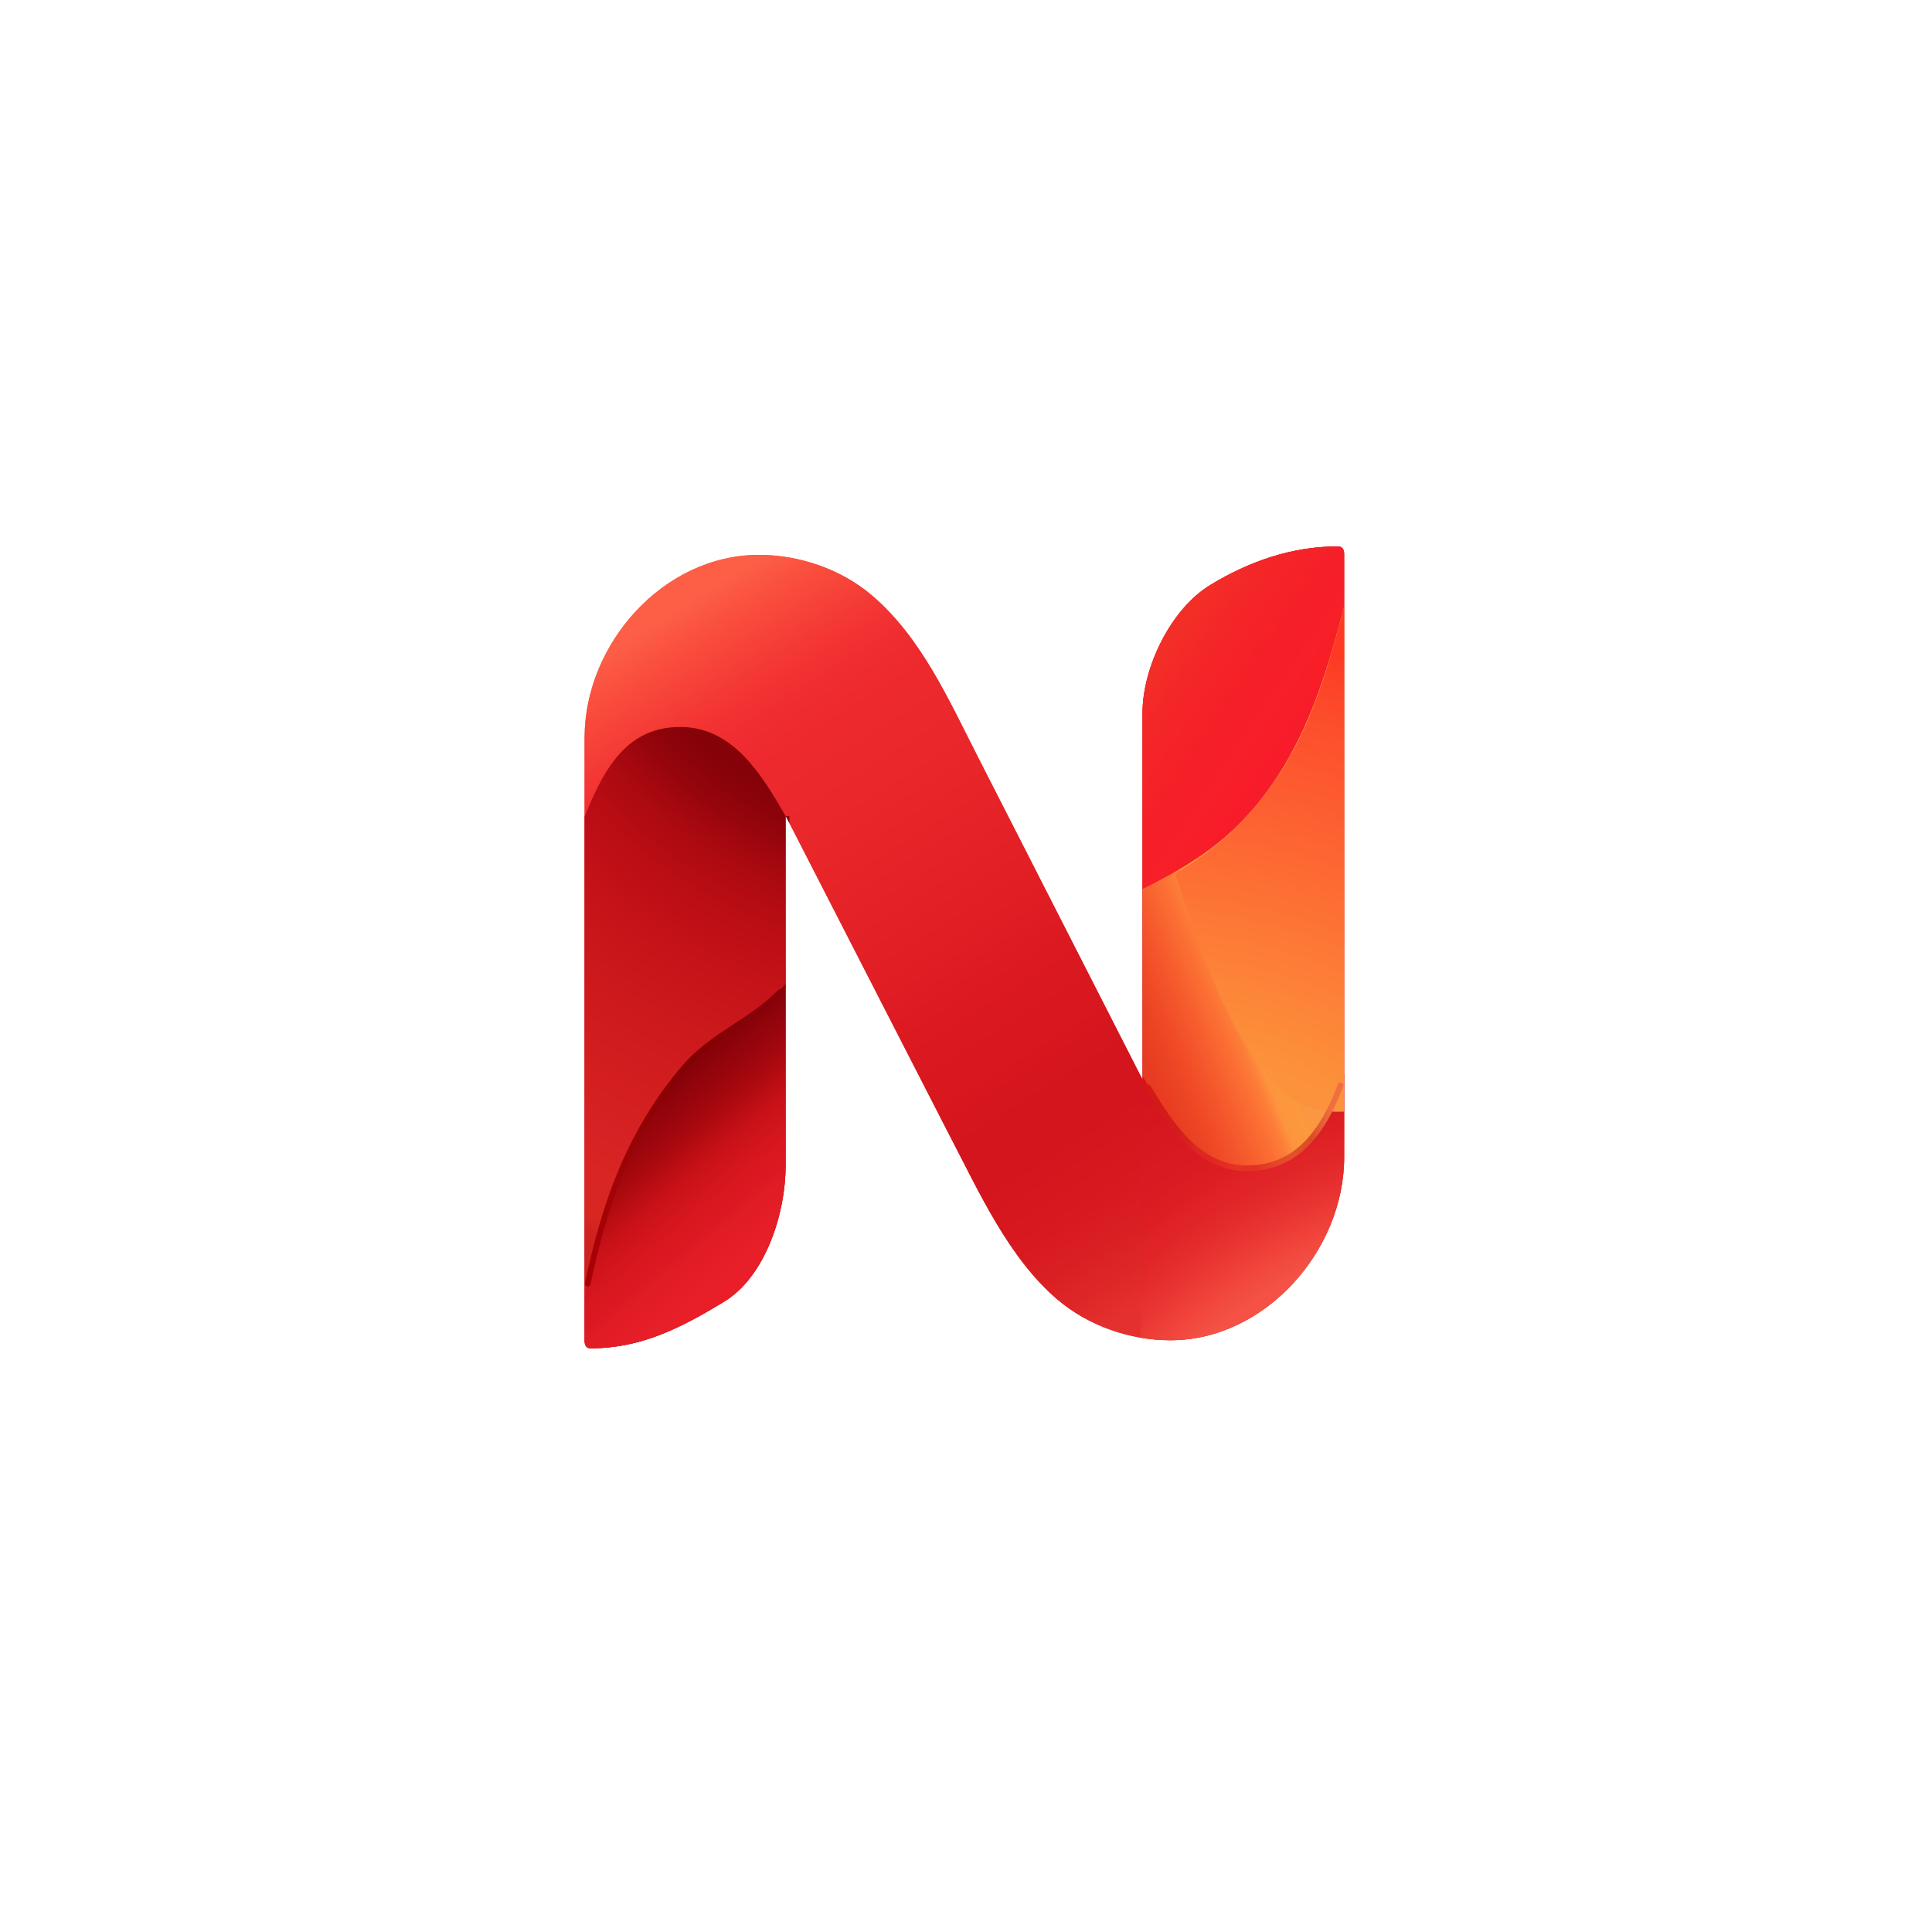
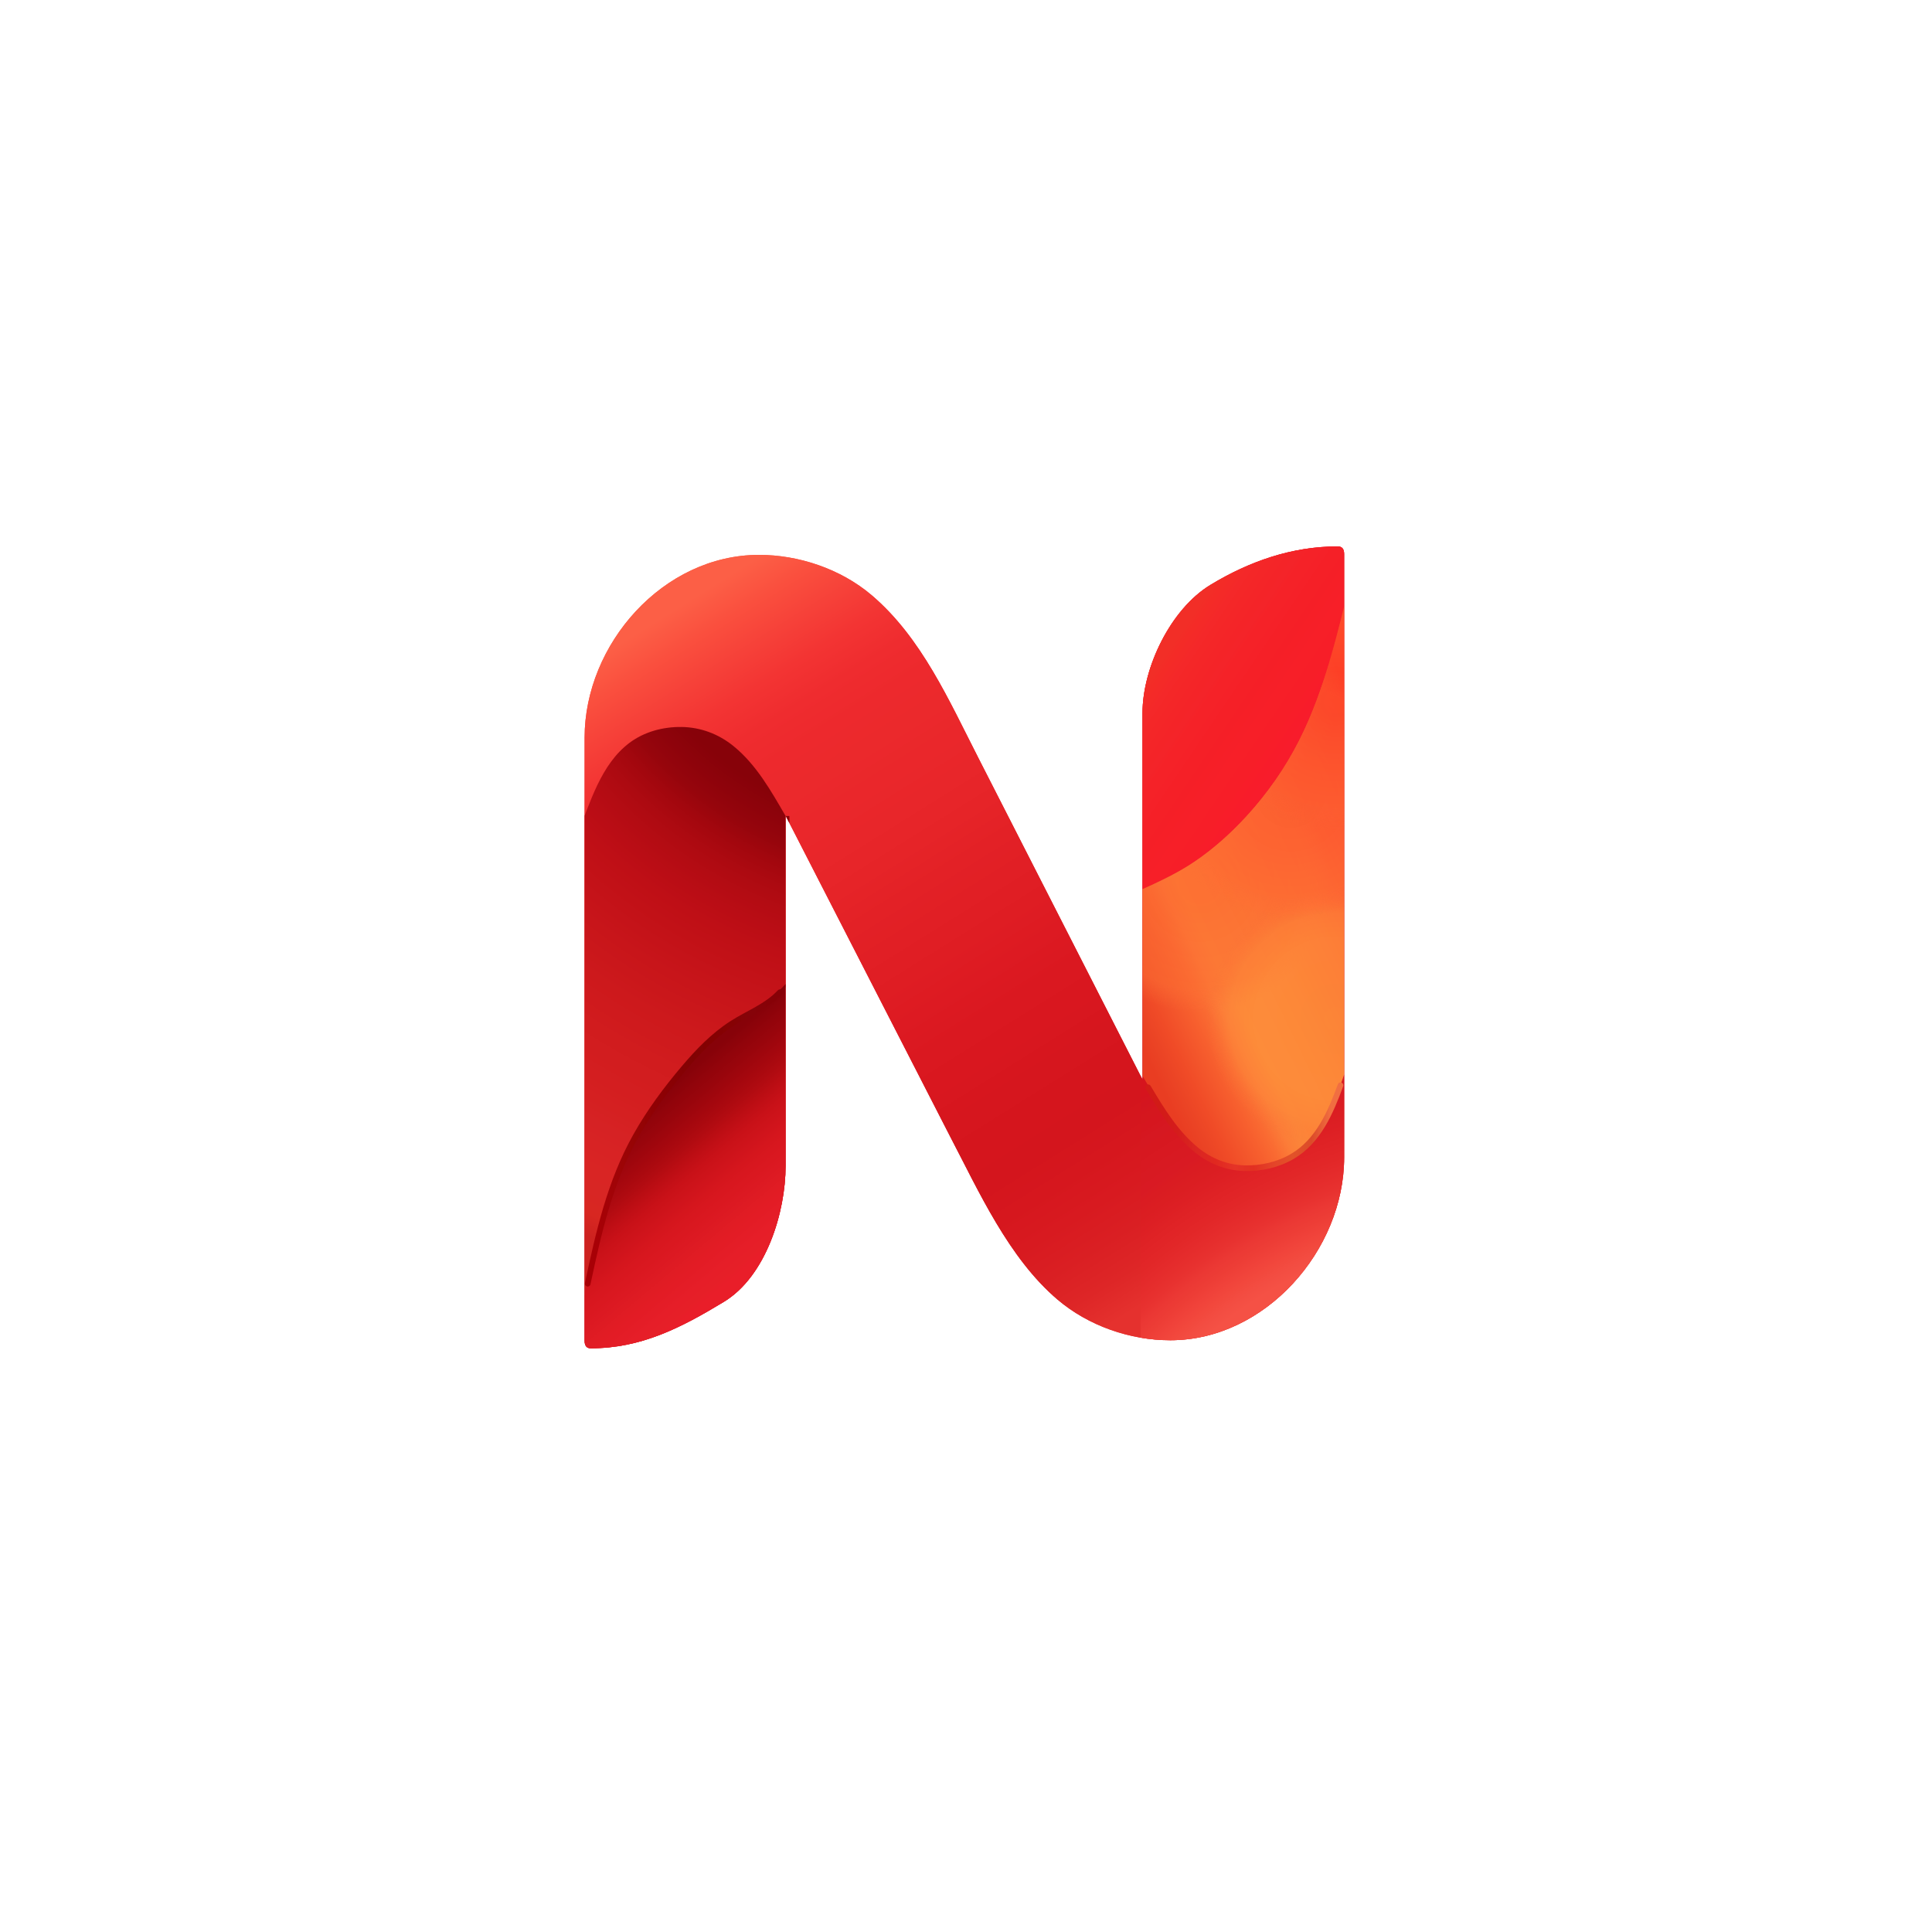
<svg xmlns="http://www.w3.org/2000/svg" viewBox="0 0 1024 1024">
  <defs>
    <linearGradient id="g_face" gradientUnits="userSpaceOnUse" x1="240.4" y1="384.7" x2="486.0" y2="777.7">
      <stop offset="0.021" stop-color="rgb(252,95,70)" />
      <stop offset="0.062" stop-color="rgb(250,79,62)" />
      <stop offset="0.104" stop-color="rgb(246,65,57)" />
      <stop offset="0.146" stop-color="rgb(243,52,51)" />
      <stop offset="0.188" stop-color="rgb(239,44,47)" />
      <stop offset="0.229" stop-color="rgb(237,41,45)" />
      <stop offset="0.271" stop-color="rgb(235,41,44)" />
      <stop offset="0.312" stop-color="rgb(234,39,43)" />
      <stop offset="0.354" stop-color="rgb(232,38,42)" />
      <stop offset="0.396" stop-color="rgb(230,36,40)" />
      <stop offset="0.438" stop-color="rgb(227,33,38)" />
      <stop offset="0.479" stop-color="rgb(225,31,37)" />
      <stop offset="0.521" stop-color="rgb(223,29,35)" />
      <stop offset="0.562" stop-color="rgb(221,26,34)" />
      <stop offset="0.604" stop-color="rgb(218,24,32)" />
      <stop offset="0.646" stop-color="rgb(217,23,31)" />
      <stop offset="0.688" stop-color="rgb(214,22,30)" />
      <stop offset="0.729" stop-color="rgb(213,21,29)" />
      <stop offset="0.771" stop-color="rgb(212,21,29)" />
      <stop offset="0.812" stop-color="rgb(214,23,30)" />
      <stop offset="0.854" stop-color="rgb(216,26,32)" />
      <stop offset="0.896" stop-color="rgb(218,31,35)" />
      <stop offset="0.938" stop-color="rgb(222,38,39)" />
      <stop offset="0.979" stop-color="rgb(229,49,46)" />
    </linearGradient>
-     <radialGradient id="g_hook" gradientUnits="userSpaceOnUse" cx="806" cy="901" r="381.6">
-       <stop offset="0.666" stop-color="rgb(245,81,69)" />
-       <stop offset="0.68" stop-color="rgb(242,77,66)" />
-       <stop offset="0.695" stop-color="rgb(242,72,62)" />
-       <stop offset="0.709" stop-color="rgb(240,66,58)" />
-       <stop offset="0.723" stop-color="rgb(237,61,55)" />
-       <stop offset="0.737" stop-color="rgb(235,56,52)" />
-       <stop offset="0.751" stop-color="rgb(232,51,48)" />
-       <stop offset="0.766" stop-color="rgb(230,46,46)" />
-       <stop offset="0.78" stop-color="rgb(228,42,43)" />
-       <stop offset="0.794" stop-color="rgb(226,39,40)" />
-       <stop offset="0.808" stop-color="rgb(225,36,39)" />
-       <stop offset="0.823" stop-color="rgb(223,34,37)" />
-       <stop offset="0.837" stop-color="rgb(221,31,36)" />
-       <stop offset="0.851" stop-color="rgb(219,30,34)" />
-       <stop offset="0.865" stop-color="rgb(218,28,34)" />
-       <stop offset="0.879" stop-color="rgb(217,26,35)" />
-       <stop offset="0.893" stop-color="rgb(216,26,34)" />
-       <stop offset="0.908" stop-color="rgb(216,25,33)" />
-       <stop offset="0.922" stop-color="rgb(215,24,32)" />
-       <stop offset="0.936" stop-color="rgb(214,24,33)" />
-       <stop offset="0.95" stop-color="rgb(214,22,31)" />
-       <stop offset="0.965" stop-color="rgb(213,23,30)" />
-       <stop offset="0.979" stop-color="rgb(212,21,31)" />
+     <radialGradient id="g_hook" gradientUnits="userSpaceOnUse" cx="816" cy="921" r="403.9">
+       <stop offset="0.684" stop-color="rgb(245,81,69)" />
+       <stop offset="0.698" stop-color="rgb(243,77,66)" />
+       <stop offset="0.711" stop-color="rgb(242,72,61)" />
+       <stop offset="0.725" stop-color="rgb(240,66,58)" />
+       <stop offset="0.738" stop-color="rgb(237,61,54)" />
+       <stop offset="0.752" stop-color="rgb(235,56,52)" />
+       <stop offset="0.765" stop-color="rgb(232,50,48)" />
+       <stop offset="0.778" stop-color="rgb(230,46,45)" />
+       <stop offset="0.792" stop-color="rgb(228,42,43)" />
+       <stop offset="0.805" stop-color="rgb(226,39,40)" />
+       <stop offset="0.819" stop-color="rgb(225,36,39)" />
+       <stop offset="0.832" stop-color="rgb(223,34,37)" />
+       <stop offset="0.846" stop-color="rgb(221,31,36)" />
+       <stop offset="0.859" stop-color="rgb(219,30,34)" />
+       <stop offset="0.873" stop-color="rgb(218,28,34)" />
+       <stop offset="0.886" stop-color="rgb(217,26,35)" />
+       <stop offset="0.899" stop-color="rgb(216,26,34)" />
+       <stop offset="0.913" stop-color="rgb(216,25,33)" />
+       <stop offset="0.926" stop-color="rgb(215,24,32)" />
+       <stop offset="0.94" stop-color="rgb(214,24,33)" />
+       <stop offset="0.953" stop-color="rgb(214,22,31)" />
+       <stop offset="0.966" stop-color="rgb(213,23,30)" />
+       <stop offset="0.98" stop-color="rgb(212,21,31)" />
      <stop offset="0.993" stop-color="rgb(214,20,29)" />
    </radialGradient>
-     <radialGradient id="g_band1" gradientUnits="userSpaceOnUse" cx="489" cy="265" r="433.9">
-       <stop offset="0.4" stop-color="rgb(134,2,9)" />
-       <stop offset="0.425" stop-color="rgb(141,3,10)" />
-       <stop offset="0.451" stop-color="rgb(150,5,11)" />
-       <stop offset="0.476" stop-color="rgb(163,7,14)" />
-       <stop offset="0.502" stop-color="rgb(173,10,17)" />
-       <stop offset="0.527" stop-color="rgb(180,11,19)" />
-       <stop offset="0.553" stop-color="rgb(186,13,20)" />
-       <stop offset="0.579" stop-color="rgb(191,15,22)" />
-       <stop offset="0.604" stop-color="rgb(194,17,23)" />
-       <stop offset="0.63" stop-color="rgb(197,19,25)" />
-       <stop offset="0.655" stop-color="rgb(200,21,26)" />
-       <stop offset="0.681" stop-color="rgb(202,23,27)" />
-       <stop offset="0.706" stop-color="rgb(204,25,28)" />
-       <stop offset="0.732" stop-color="rgb(207,26,29)" />
-       <stop offset="0.757" stop-color="rgb(208,28,30)" />
-       <stop offset="0.783" stop-color="rgb(210,29,31)" />
-       <stop offset="0.808" stop-color="rgb(212,30,32)" />
-       <stop offset="0.834" stop-color="rgb(213,32,33)" />
-       <stop offset="0.86" stop-color="rgb(214,34,36)" />
-       <stop offset="0.885" stop-color="rgb(216,35,35)" />
-       <stop offset="0.911" stop-color="rgb(217,37,36)" />
-       <stop offset="0.936" stop-color="rgb(216,38,36)" />
-       <stop offset="0.962" stop-color="rgb(216,39,33)" />
-       <stop offset="0.987" stop-color="rgb(205,34,32)" />
+     <radialGradient id="g_band1" gradientUnits="userSpaceOnUse" cx="499" cy="255" r="447.1">
+       <stop offset="0.419" stop-color="rgb(135,2,9)" />
+       <stop offset="0.444" stop-color="rgb(142,3,11)" />
+       <stop offset="0.469" stop-color="rgb(150,5,12)" />
+       <stop offset="0.493" stop-color="rgb(163,7,14)" />
+       <stop offset="0.518" stop-color="rgb(173,10,17)" />
+       <stop offset="0.543" stop-color="rgb(180,12,19)" />
+       <stop offset="0.568" stop-color="rgb(186,13,21)" />
+       <stop offset="0.592" stop-color="rgb(191,15,22)" />
+       <stop offset="0.617" stop-color="rgb(194,17,23)" />
+       <stop offset="0.642" stop-color="rgb(197,19,25)" />
+       <stop offset="0.666" stop-color="rgb(200,21,26)" />
+       <stop offset="0.691" stop-color="rgb(202,23,27)" />
+       <stop offset="0.716" stop-color="rgb(205,25,28)" />
+       <stop offset="0.741" stop-color="rgb(207,26,29)" />
+       <stop offset="0.765" stop-color="rgb(209,28,30)" />
+       <stop offset="0.79" stop-color="rgb(210,29,31)" />
+       <stop offset="0.815" stop-color="rgb(212,30,32)" />
+       <stop offset="0.839" stop-color="rgb(213,32,33)" />
+       <stop offset="0.864" stop-color="rgb(214,34,36)" />
+       <stop offset="0.889" stop-color="rgb(216,35,36)" />
+       <stop offset="0.913" stop-color="rgb(217,37,36)" />
+       <stop offset="0.938" stop-color="rgb(216,38,36)" />
+       <stop offset="0.963" stop-color="rgb(216,39,33)" />
+       <stop offset="0.988" stop-color="rgb(205,34,32)" />
    </radialGradient>
    <linearGradient id="g_band2" gradientUnits="userSpaceOnUse" x1="428.7" y1="510.9" x2="495.6" y2="590.7">
      <stop offset="0.021" stop-color="rgb(135,2,9)" />
      <stop offset="0.062" stop-color="rgb(141,3,10)" />
      <stop offset="0.104" stop-color="rgb(147,4,11)" />
      <stop offset="0.146" stop-color="rgb(152,5,12)" />
      <stop offset="0.188" stop-color="rgb(158,6,13)" />
      <stop offset="0.229" stop-color="rgb(164,7,14)" />
      <stop offset="0.271" stop-color="rgb(170,9,15)" />
      <stop offset="0.312" stop-color="rgb(177,11,17)" />
      <stop offset="0.354" stop-color="rgb(186,13,19)" />
      <stop offset="0.396" stop-color="rgb(194,15,22)" />
      <stop offset="0.438" stop-color="rgb(201,17,24)" />
      <stop offset="0.479" stop-color="rgb(205,19,26)" />
      <stop offset="0.521" stop-color="rgb(209,20,28)" />
      <stop offset="0.562" stop-color="rgb(213,22,29)" />
      <stop offset="0.604" stop-color="rgb(216,23,31)" />
      <stop offset="0.646" stop-color="rgb(218,24,32)" />
      <stop offset="0.688" stop-color="rgb(220,25,34)" />
      <stop offset="0.729" stop-color="rgb(222,27,35)" />
      <stop offset="0.771" stop-color="rgb(225,28,36)" />
      <stop offset="0.812" stop-color="rgb(227,28,37)" />
      <stop offset="0.854" stop-color="rgb(228,29,39)" />
      <stop offset="0.896" stop-color="rgb(230,30,40)" />
      <stop offset="0.938" stop-color="rgb(230,31,40)" />
      <stop offset="0.979" stop-color="rgb(233,30,41)" />
    </linearGradient>
    <linearGradient id="g_stemtop" gradientUnits="userSpaceOnUse" x1="584.2" y1="394.0" x2="654.2" y2="441.3">
      <stop offset="0.021" stop-color="rgb(242,46,39)" />
      <stop offset="0.062" stop-color="rgb(244,43,39)" />
      <stop offset="0.104" stop-color="rgb(244,42,40)" />
      <stop offset="0.146" stop-color="rgb(244,40,41)" />
      <stop offset="0.188" stop-color="rgb(244,39,40)" />
      <stop offset="0.229" stop-color="rgb(244,38,40)" />
      <stop offset="0.271" stop-color="rgb(244,37,40)" />
      <stop offset="0.312" stop-color="rgb(244,36,40)" />
      <stop offset="0.354" stop-color="rgb(244,36,41)" />
      <stop offset="0.396" stop-color="rgb(245,34,40)" />
      <stop offset="0.438" stop-color="rgb(245,34,40)" />
      <stop offset="0.479" stop-color="rgb(245,33,40)" />
      <stop offset="0.521" stop-color="rgb(245,32,39)" />
      <stop offset="0.562" stop-color="rgb(245,32,39)" />
      <stop offset="0.604" stop-color="rgb(245,31,39)" />
      <stop offset="0.646" stop-color="rgb(246,31,39)" />
      <stop offset="0.688" stop-color="rgb(246,31,40)" />
      <stop offset="0.729" stop-color="rgb(247,31,40)" />
      <stop offset="0.771" stop-color="rgb(247,31,40)" />
      <stop offset="0.812" stop-color="rgb(247,30,40)" />
      <stop offset="0.854" stop-color="rgb(247,30,40)" />
      <stop offset="0.896" stop-color="rgb(248,29,41)" />
      <stop offset="0.938" stop-color="rgb(248,28,42)" />
      <stop offset="0.979" stop-color="rgb(248,28,43)" />
    </linearGradient>
-     <linearGradient id="g_leafL" gradientUnits="userSpaceOnUse" x1="393.7" y1="-159.1" x2="324.7" y2="-131.2">
-       <stop offset="0.021" stop-color="rgb(251,151,66)" />
-       <stop offset="0.062" stop-color="rgb(251,151,62)" />
-       <stop offset="0.104" stop-color="rgb(252,152,62)" />
-       <stop offset="0.146" stop-color="rgb(253,151,61)" />
-       <stop offset="0.188" stop-color="rgb(252,151,61)" />
-       <stop offset="0.229" stop-color="rgb(253,147,62)" />
-       <stop offset="0.271" stop-color="rgb(253,133,58)" />
-       <stop offset="0.312" stop-color="rgb(252,122,55)" />
-       <stop offset="0.354" stop-color="rgb(252,117,53)" />
-       <stop offset="0.396" stop-color="rgb(251,110,51)" />
-       <stop offset="0.438" stop-color="rgb(250,106,50)" />
-       <stop offset="0.479" stop-color="rgb(248,101,48)" />
-       <stop offset="0.521" stop-color="rgb(247,96,46)" />
-       <stop offset="0.562" stop-color="rgb(246,91,45)" />
-       <stop offset="0.604" stop-color="rgb(244,87,44)" />
-       <stop offset="0.646" stop-color="rgb(243,83,42)" />
-       <stop offset="0.688" stop-color="rgb(241,79,41)" />
-       <stop offset="0.729" stop-color="rgb(240,75,39)" />
-       <stop offset="0.771" stop-color="rgb(238,72,38)" />
-       <stop offset="0.812" stop-color="rgb(236,69,37)" />
-       <stop offset="0.854" stop-color="rgb(234,67,36)" />
-       <stop offset="0.896" stop-color="rgb(234,64,35)" />
-       <stop offset="0.938" stop-color="rgb(233,61,34)" />
-       <stop offset="0.979" stop-color="rgb(232,59,35)" />
-     </linearGradient>
-     <radialGradient id="g_leafU" gradientUnits="userSpaceOnUse" cx="603" cy="769" r="437.8">
-       <stop offset="0.48" stop-color="rgb(252,147,60)" />
-       <stop offset="0.502" stop-color="rgb(252,144,59)" />
-       <stop offset="0.524" stop-color="rgb(252,141,57)" />
-       <stop offset="0.546" stop-color="rgb(253,137,56)" />
-       <stop offset="0.569" stop-color="rgb(253,133,56)" />
-       <stop offset="0.591" stop-color="rgb(253,130,56)" />
-       <stop offset="0.613" stop-color="rgb(253,126,55)" />
-       <stop offset="0.635" stop-color="rgb(253,122,54)" />
-       <stop offset="0.657" stop-color="rgb(253,118,53)" />
-       <stop offset="0.679" stop-color="rgb(253,114,52)" />
-       <stop offset="0.701" stop-color="rgb(253,111,52)" />
-       <stop offset="0.723" stop-color="rgb(253,107,51)" />
-       <stop offset="0.746" stop-color="rgb(253,103,51)" />
-       <stop offset="0.768" stop-color="rgb(253,100,50)" />
-       <stop offset="0.79" stop-color="rgb(253,96,49)" />
-       <stop offset="0.812" stop-color="rgb(252,93,48)" />
-       <stop offset="0.834" stop-color="rgb(253,90,47)" />
-       <stop offset="0.856" stop-color="rgb(253,86,46)" />
-       <stop offset="0.878" stop-color="rgb(253,83,45)" />
-       <stop offset="0.9" stop-color="rgb(252,80,44)" />
-       <stop offset="0.923" stop-color="rgb(252,75,42)" />
-       <stop offset="0.945" stop-color="rgb(253,70,41)" />
-       <stop offset="0.967" stop-color="rgb(253,65,39)" />
-       <stop offset="0.989" stop-color="rgb(254,58,37)" />
+     <linearGradient id="g_leaf" gradientUnits="userSpaceOnUse" x1="436.4" y1="-212.8" x2="266.6" y2="-130.0">
+       <stop offset="0.021" stop-color="rgb(254,61,37)" />
+       <stop offset="0.062" stop-color="rgb(253,69,41)" />
+       <stop offset="0.104" stop-color="rgb(252,76,43)" />
+       <stop offset="0.146" stop-color="rgb(253,82,45)" />
+       <stop offset="0.188" stop-color="rgb(253,87,47)" />
+       <stop offset="0.229" stop-color="rgb(253,91,48)" />
+       <stop offset="0.271" stop-color="rgb(253,96,49)" />
+       <stop offset="0.312" stop-color="rgb(253,101,50)" />
+       <stop offset="0.354" stop-color="rgb(253,106,51)" />
+       <stop offset="0.396" stop-color="rgb(253,111,52)" />
+       <stop offset="0.438" stop-color="rgb(253,115,53)" />
+       <stop offset="0.479" stop-color="rgb(253,120,53)" />
+       <stop offset="0.521" stop-color="rgb(253,125,54)" />
+       <stop offset="0.562" stop-color="rgb(253,128,55)" />
+       <stop offset="0.604" stop-color="rgb(253,131,56)" />
+       <stop offset="0.646" stop-color="rgb(253,133,56)" />
+       <stop offset="0.688" stop-color="rgb(252,134,57)" />
+       <stop offset="0.729" stop-color="rgb(252,125,56)" />
+       <stop offset="0.771" stop-color="rgb(250,107,50)" />
+       <stop offset="0.812" stop-color="rgb(247,95,46)" />
+       <stop offset="0.854" stop-color="rgb(243,85,43)" />
+       <stop offset="0.896" stop-color="rgb(240,75,39)" />
+       <stop offset="0.938" stop-color="rgb(235,68,37)" />
+       <stop offset="0.979" stop-color="rgb(233,61,34)" />
+     </linearGradient>
+     <radialGradient id="p_leaf0" gradientUnits="userSpaceOnUse" cx="636" cy="468" r="75">
+       <stop offset="0.083" stop-color="rgb(254,93,46)" stop-opacity="0.5" />
+       <stop offset="0.250" stop-color="rgb(252,98,47)" stop-opacity="0.5" />
+       <stop offset="0.417" stop-color="rgb(252,103,49)" stop-opacity="0.5" />
+       <stop offset="0.583" stop-color="rgb(252,106,50)" stop-opacity="0.5" />
+       <stop offset="0.750" stop-color="rgb(252,110,51)" stop-opacity="0.5" />
+       <stop offset="0.917" stop-color="rgb(252,112,52)" stop-opacity="0.0" />
+       <stop offset="1" stop-color="rgb(255,255,255)" stop-opacity="0" />
+     </radialGradient>
+     <radialGradient id="p_leaf1" gradientUnits="userSpaceOnUse" cx="708" cy="540" r="75">
+       <stop offset="0.083" stop-color="rgb(252,147,58)" stop-opacity="0.5" />
+       <stop offset="0.250" stop-color="rgb(253,145,58)" stop-opacity="0.5" />
+       <stop offset="0.417" stop-color="rgb(253,145,59)" stop-opacity="0.5" />
+       <stop offset="0.583" stop-color="rgb(253,145,59)" stop-opacity="0.5" />
+       <stop offset="0.750" stop-color="rgb(253,135,57)" stop-opacity="0.5" />
+       <stop offset="0.917" stop-color="rgb(251,114,54)" stop-opacity="0.0" />
+       <stop offset="1" stop-color="rgb(255,255,255)" stop-opacity="0" />
+     </radialGradient>
+     <radialGradient id="p_leaf2" gradientUnits="userSpaceOnUse" cx="684" cy="420" r="75">
+       <stop offset="0.083" stop-color="rgb(252,83,44)" stop-opacity="0.5" />
+       <stop offset="0.250" stop-color="rgb(253,89,47)" stop-opacity="0.5" />
+       <stop offset="0.417" stop-color="rgb(253,93,49)" stop-opacity="0.5" />
+       <stop offset="0.583" stop-color="rgb(253,100,50)" stop-opacity="0.5" />
+       <stop offset="0.750" stop-color="rgb(254,106,51)" stop-opacity="0.5" />
+       <stop offset="0.917" stop-color="rgb(254,111,51)" stop-opacity="0.0" />
+       <stop offset="1" stop-color="rgb(255,255,255)" stop-opacity="0" />
+     </radialGradient>
+     <radialGradient id="p_leaf3" gradientUnits="userSpaceOnUse" cx="708" cy="372" r="75">
+       <stop offset="0.083" stop-color="rgb(253,57,37)" stop-opacity="0.5" />
+       <stop offset="0.250" stop-color="rgb(252,69,41)" stop-opacity="0.5" />
+       <stop offset="0.417" stop-color="rgb(253,80,44)" stop-opacity="0.5" />
+       <stop offset="0.583" stop-color="rgb(253,88,46)" stop-opacity="0.5" />
+       <stop offset="0.750" stop-color="rgb(253,94,49)" stop-opacity="0.5" />
+       <stop offset="0.917" stop-color="rgb(253,98,50)" stop-opacity="0.0" />
+       <stop offset="1" stop-color="rgb(255,255,255)" stop-opacity="0" />
    </radialGradient>
    <linearGradient id="crease_S2" gradientUnits="userSpaceOnUse" x1="608.55" y1="0" x2="710.5" y2="0">
      <stop offset="0.050" stop-color="rgb(210,27,23)" />
      <stop offset="0.150" stop-color="rgb(213,28,28)" />
      <stop offset="0.250" stop-color="rgb(219,38,34)" />
      <stop offset="0.350" stop-color="rgb(225,40,32)" />
      <stop offset="0.450" stop-color="rgb(229,51,39)" />
      <stop offset="0.550" stop-color="rgb(226,48,33)" />
      <stop offset="0.650" stop-color="rgb(228,68,41)" />
      <stop offset="0.750" stop-color="rgb(226,82,41)" />
      <stop offset="0.850" stop-color="rgb(220,75,41)" />
      <stop offset="0.950" stop-color="rgb(241,110,65)" />
    </linearGradient>
    <linearGradient id="crease_B" gradientUnits="userSpaceOnUse" x1="311.5" y1="0" x2="413.38" y2="0">
      <stop offset="0.050" stop-color="rgb(168,0,6)" />
      <stop offset="0.150" stop-color="rgb(160,4,7)" />
      <stop offset="0.250" stop-color="rgb(150,4,5)" />
      <stop offset="0.350" stop-color="rgb(143,1,4)" />
      <stop offset="0.450" stop-color="rgb(137,1,4)" />
      <stop offset="0.550" stop-color="rgb(129,2,3)" />
      <stop offset="0.650" stop-color="rgb(133,1,2)" />
      <stop offset="0.750" stop-color="rgb(134,2,4)" />
      <stop offset="0.850" stop-color="rgb(134,3,9)" />
      <stop offset="0.950" stop-color="rgb(135,1,7)" />
    </linearGradient>
    <clipPath id="mark">
      <path d="M 309.85 703.00 L 309.85 391.00 C 309.85 341.42 351.43 294.09 402.30 294.09 C 423.08 294.09 445.41 301.36 462.00 315.46 C 488.50 337.99 503.11 371.56 518.70 402.00 L 605.60 572.30 L 605.55 378.00 C 605.55 353.87 620.42 322.83 641.57 310.00 C 662.27 297.45 684.84 289.62 709.00 289.62 Q 712.42 289.60 712.42 293.60 L 712.42 613.40 C 712.42 662.74 670.56 710.35 620.30 710.35 C 598.86 710.35 576.90 702.74 560.50 688.80 C 534.54 666.73 518.70 631.25 503.60 602.40 L 416.38 432.30 L 416.38 618.00 C 416.38 642.45 406.05 676.42 383.66 690.00 C 360.81 703.86 339.69 714.62 313.20 714.62 Q 309.85 714.70 309.85 710.60 Z" />
    </clipPath>
  </defs>
  <path d="M 309.85 703.00 L 309.85 391.00 C 309.85 341.42 351.43 294.09 402.30 294.09 C 423.08 294.09 445.41 301.36 462.00 315.46 C 488.50 337.99 503.11 371.56 518.70 402.00 L 605.60 572.30 L 605.55 378.00 C 605.55 353.87 620.42 322.83 641.57 310.00 C 662.27 297.45 684.84 289.62 709.00 289.62 Q 712.42 289.60 712.42 293.60 L 712.42 613.40 C 712.42 662.74 670.56 710.35 620.30 710.35 C 598.86 710.35 576.90 702.74 560.50 688.80 C 534.54 666.73 518.70 631.25 503.60 602.40 L 416.38 432.30 L 416.38 618.00 C 416.38 642.45 406.05 676.42 383.66 690.00 C 360.81 703.86 339.69 714.62 313.20 714.62 Q 309.85 714.70 309.85 710.60 Z" fill="url(#g_face)" />
  <g clip-path="url(#mark)">
    <path d="M 309.85 703.00 L 309.85 391.00 C 309.85 341.42 351.43 294.09 402.30 294.09 C 423.08 294.09 445.41 301.36 462.00 315.46 C 488.50 337.99 503.11 371.56 518.70 402.00 L 605.60 572.30 L 605.55 378.00 C 605.55 353.87 620.42 322.83 641.57 310.00 C 662.27 297.45 684.84 289.62 709.00 289.62 Q 712.42 289.60 712.42 293.60 L 712.42 613.40 C 712.42 662.74 670.56 710.35 620.30 710.35 C 598.86 710.35 576.90 702.74 560.50 688.80 C 534.54 666.73 518.70 631.25 503.60 602.40 L 416.38 432.30 L 416.38 618.00 C 416.38 642.45 406.05 676.42 383.66 690.00 C 360.81 703.86 339.69 714.62 313.20 714.62 Q 309.85 714.70 309.85 710.60 Z" fill="url(#g_face)" />
-     <path d="M 604.55 568.55 C 617.15 589.77 632.06 617.81 660.27 618.19 C 694.96 618.65 705.71 587.09 716.00 559.45 L 716.00 725.00 L 604.55 725.00 Z" fill="url(#g_hook)" />
-     <path d="M 306.00 442.33 C 316.76 415.74 327.50 384.87 361.19 385.31 C 388.96 385.68 404.00 411.15 416.38 432.49 L 418.38 432.49 L 418.38 521.55 C 400.28 539.49 377.27 547.40 361.19 566.67 C 327.06 607.57 316.91 653.91 306.00 705.29 L 306.00 442.33 Z" fill="url(#g_band1)" />
-     <path d="M 306.00 705.29 C 316.91 653.91 327.06 607.57 361.19 566.67 C 377.27 547.40 400.28 539.49 416.38 521.55 L 418.38 521.55 L 418.38 720.00 L 306.00 720.00 Z" fill="url(#g_band2)" />
-     <path d="M 603.55 472.17 C 626.16 461.04 644.74 450.02 660.77 432.52 C 693.16 397.18 704.54 352.59 716.00 307.16 L 716.00 307.16 L 716.00 285.00 L 603.55 285.00 Z" fill="url(#g_stemtop)" />
-     <path d="M 603.55 472.17 C 626.16 461.04 644.74 450.02 660.77 432.52 C 693.16 397.18 704.54 352.59 716.00 307.16 L 716.00 559.45 C 705.71 587.09 694.96 618.65 660.27 618.19 C 632.06 617.81 617.15 589.77 604.55 568.55 L 603.55 472.17 Z" fill="url(#g_leafL)" />
-     <path d="M 623.00 462.91 C 641.12 452.61 656.59 438.62 669.50 422.28 C 696.02 388.74 705.74 347.85 716.00 307.16 L 716.00 588.94 C 695.06 590.84 682.43 584.47 669.50 567.34 C 646.81 537.26 634.47 499.14 623.00 463.76 Z" fill="url(#g_leafU)" />
-     <path d="M 608.55 575.29 C 620.09 594.54 634.52 617.44 659.52 618.17 C 687.48 618.99 701.59 598.15 710.50 574.23" transform="translate(0,1)" fill="none" stroke="url(#crease_S2)" stroke-width="3" stroke-linecap="round" />
-     <path d="M 311.50 679.38 C 320.59 636.16 333.77 599.00 362.44 565.18 C 377.35 547.59 398.03 540.66 413.38 524.90" transform="translate(0,1)" fill="none" stroke="url(#crease_B)" stroke-width="3" stroke-linecap="round" />
+     <path d="M 604.55 568.55 C 612.58 582.07 620.46 596.51 632.41 607.04 C 640.25 613.94 649.78 618.05 660.27 618.19 C 670.04 618.31 680.18 615.62 688.14 609.86 C 704.16 598.27 709.47 576.99 716.00 559.45 L 716.00 725.00 L 604.55 725.00 Z" fill="url(#g_hook)" />
+     <path d="M 306.00 442.33 C 312.81 425.49 318.38 405.20 333.60 393.75 C 341.45 387.84 351.43 385.19 361.19 385.31 C 371.37 385.44 380.89 389.04 388.78 395.45 C 400.87 405.26 408.69 419.25 416.38 432.49 L 418.38 432.49 L 418.38 521.55 C 408.21 530.57 398.87 534.65 388.78 540.96 C 378.05 547.68 369.25 557.00 361.19 566.67 C 350.69 579.25 341.00 592.73 333.60 607.39 C 318.21 637.85 313.01 672.25 306.00 705.29 L 306.00 442.33 Z" fill="url(#g_band1)" />
+     <path d="M 306.00 705.29 C 313.01 672.25 318.21 637.85 333.60 607.39 C 341.00 592.73 350.69 579.25 361.19 566.67 C 369.25 557.00 378.05 547.68 388.78 540.96 C 398.87 534.65 408.21 530.57 416.38 521.55 L 418.38 521.55 L 418.38 720.00 L 306.00 720.00 Z" fill="url(#g_band2)" />
+     <path d="M 603.55 472.17 C 614.84 467.16 624.39 462.60 633.16 456.69 C 643.33 449.84 652.50 441.55 660.77 432.52 C 671.71 420.59 681.04 407.24 688.39 392.82 C 702.12 365.87 708.66 336.29 716.00 307.16 L 716.00 307.16 L 716.00 285.00 L 603.55 285.00 Z" fill="url(#g_stemtop)" />
+     <path d="M 603.55 472.17 C 614.84 467.16 624.39 462.60 633.16 456.69 C 643.33 449.84 652.50 441.55 660.77 432.52 C 671.71 420.59 681.04 407.24 688.39 392.82 C 702.12 365.87 708.66 336.29 716.00 307.16 L 716.00 559.45 C 709.47 576.99 704.16 598.27 688.14 609.86 C 680.18 615.62 670.04 618.31 660.27 618.19 C 649.78 618.05 640.25 613.94 632.41 607.04 C 620.46 596.51 612.58 582.07 604.55 568.55 L 603.55 472.17 Z" fill="url(#g_leaf)" />
+     <path d="M 603.55 472.17 C 614.84 467.16 624.39 462.60 633.16 456.69 C 643.33 449.84 652.50 441.55 660.77 432.52 C 671.71 420.59 681.04 407.24 688.39 392.82 C 702.12 365.87 708.66 336.29 716.00 307.16 L 716.00 559.45 C 709.47 576.99 704.16 598.27 688.14 609.86 C 680.18 615.62 670.04 618.31 660.27 618.19 C 649.78 618.05 640.25 613.94 632.41 607.04 C 620.46 596.51 612.58 582.07 604.55 568.55 L 603.55 472.17 Z" fill="url(#p_leaf0)" />
+     <path d="M 603.55 472.17 C 614.84 467.16 624.39 462.60 633.16 456.69 C 643.33 449.84 652.50 441.55 660.77 432.52 C 671.71 420.59 681.04 407.24 688.39 392.82 C 702.12 365.87 708.66 336.29 716.00 307.16 L 716.00 559.45 C 709.47 576.99 704.16 598.27 688.14 609.86 C 680.18 615.62 670.04 618.31 660.27 618.19 C 649.78 618.05 640.25 613.94 632.41 607.04 C 620.46 596.51 612.58 582.07 604.55 568.55 L 603.55 472.17 Z" fill="url(#p_leaf1)" />
+     <path d="M 603.55 472.17 C 614.84 467.16 624.39 462.60 633.16 456.69 C 643.33 449.84 652.50 441.55 660.77 432.52 C 671.71 420.59 681.04 407.24 688.39 392.82 C 702.12 365.87 708.66 336.29 716.00 307.16 L 716.00 559.45 C 709.47 576.99 704.16 598.27 688.14 609.86 C 680.18 615.62 670.04 618.31 660.27 618.19 C 649.78 618.05 640.25 613.94 632.41 607.04 C 620.46 596.51 612.58 582.07 604.55 568.55 L 603.55 472.17 Z" fill="url(#p_leaf2)" />
+     <path d="M 603.55 472.17 C 614.84 467.16 624.39 462.60 633.16 456.69 C 643.33 449.84 652.50 441.55 660.77 432.52 C 671.71 420.59 681.04 407.24 688.39 392.82 C 702.12 365.87 708.66 336.29 716.00 307.16 L 716.00 559.45 C 709.47 576.99 704.16 598.27 688.14 609.86 C 680.18 615.62 670.04 618.31 660.27 618.19 C 649.78 618.05 640.25 613.94 632.41 607.04 C 620.46 596.51 612.58 582.07 604.55 568.55 L 603.55 472.17 Z" fill="url(#p_leaf3)" />
+     <path d="M 608.55 575.29 C 615.63 587.18 623.19 599.56 634.04 608.42 C 641.34 614.38 650.07 617.90 659.52 618.17 C 668.30 618.43 677.42 616.37 685.01 611.90 C 698.75 603.81 705.27 588.55 710.50 574.23" transform="translate(0,1)" fill="none" stroke="url(#crease_S2)" stroke-width="3" stroke-linecap="round" />
+     <path d="M 311.50 679.38 C 317.22 652.38 323.34 625.34 336.97 601.07 C 344.15 588.28 352.97 576.36 362.44 565.18 C 369.94 556.33 378.10 547.83 387.91 541.52 C 396.56 535.95 406.20 532.56 413.38 524.90" transform="translate(0,1)" fill="none" stroke="url(#crease_B)" stroke-width="3" stroke-linecap="round" />
  </g>
</svg>
